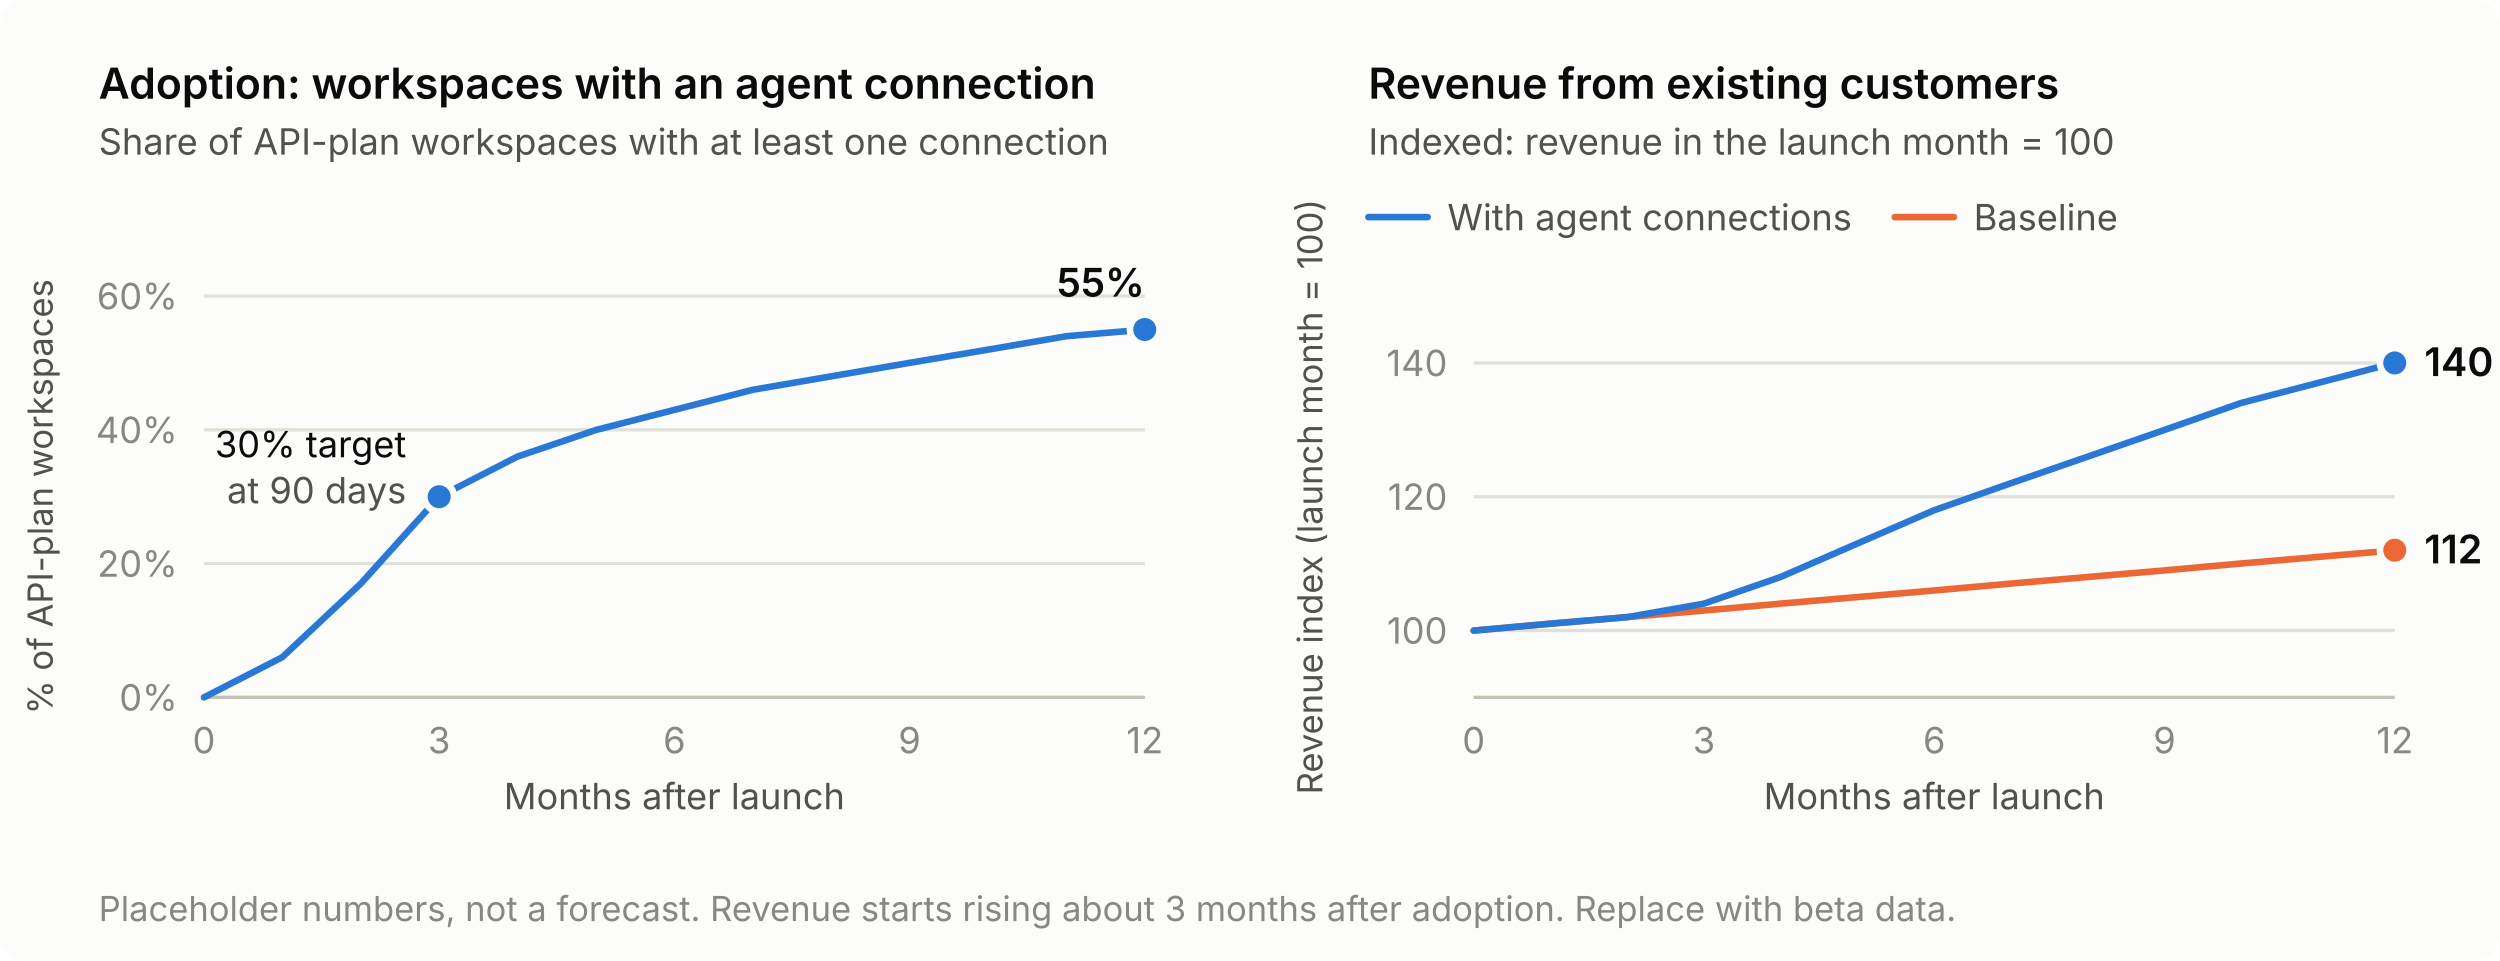
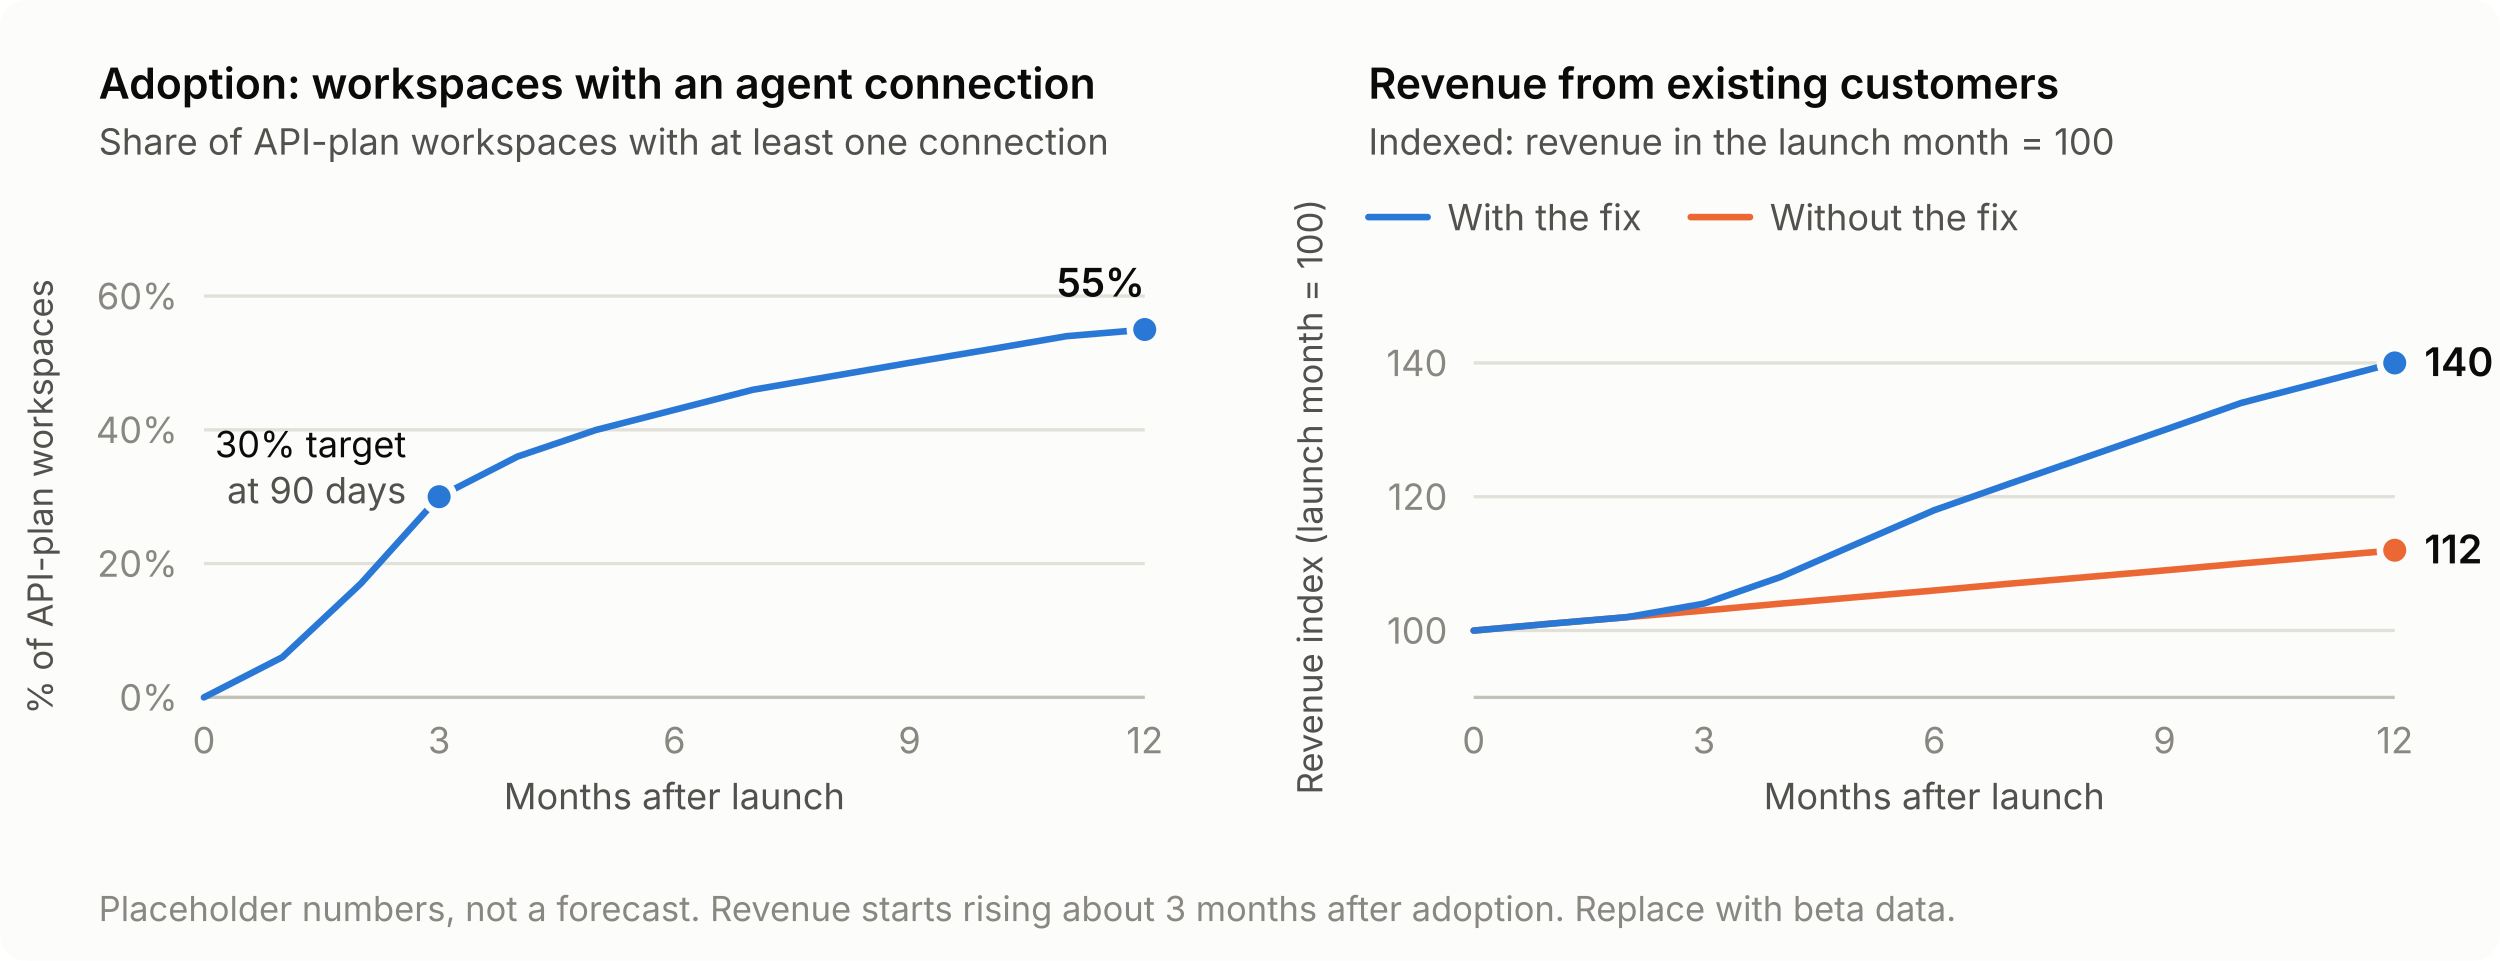
- <svg xmlns="http://www.w3.org/2000/svg" viewBox="0 0 760 292" width="100%" role="img" aria-label="Two line charts over 12 months after launch. Left: share of API-plan workspaces with an agent connection rises from 0 to 30 percent at month 3 and 55 percent at month 12. Right: revenue from existing customers, indexed to 100 in the launch month, rises to 140 with agent connections versus 112 baseline, starting about 3 months after adoption. Placeholder numbers, not a forecast." font-family="system-ui, -apple-system, 'Segoe UI', sans-serif">
+ <svg xmlns="http://www.w3.org/2000/svg" viewBox="0 0 760 292" width="100%" role="img" aria-label="Two line charts over 12 months after launch. Left: share of API-plan workspaces with an agent connection rises from 0 to 30 percent at month 3 and 55 percent at month 12. Right: revenue from existing customers, indexed to 100 in the launch month, rises to 140 with the fix versus 112 without it, starting about 3 months after adoption. Placeholder numbers, not a forecast." font-family="system-ui, -apple-system, 'Segoe UI', sans-serif">
  <rect width="760" height="292" rx="8" fill="#fcfcfb" />
  <text transform="translate(16 151) rotate(-90)" font-size="10.5" fill="#52514e" text-anchor="middle">% of API-plan workspaces</text>
  <text x="30" y="30" font-size="13" font-weight="600" fill="#0b0b0b">Adoption: workspaces with an agent connection</text>
  <text x="30" y="47" font-size="11" fill="#52514e">Share of API-plan workspaces with at least one connection</text>
  <line x1="62" x2="348" y1="212" y2="212" stroke="#e1e0d9" stroke-width="1" />
  <text x="54" y="216" font-size="11" fill="#898781" text-anchor="end">0%</text>
  <line x1="62" x2="348" y1="171.333" y2="171.333" stroke="#e1e0d9" stroke-width="1" />
  <text x="54" y="175.333" font-size="11" fill="#898781" text-anchor="end">20%</text>
  <line x1="62" x2="348" y1="130.667" y2="130.667" stroke="#e1e0d9" stroke-width="1" />
  <text x="54" y="134.667" font-size="11" fill="#898781" text-anchor="end">40%</text>
  <line x1="62" x2="348" y1="90" y2="90" stroke="#e1e0d9" stroke-width="1" />
  <text x="54" y="94" font-size="11" fill="#898781" text-anchor="end">60%</text>
  <line x1="62" x2="348" y1="212" y2="212" stroke="#c3c2b7" stroke-width="1" />
  <text x="62" y="229" font-size="11" fill="#898781" text-anchor="middle">0</text>
  <text x="133.5" y="229" font-size="11" fill="#898781" text-anchor="middle">3</text>
  <text x="205" y="229" font-size="11" fill="#898781" text-anchor="middle">6</text>
  <text x="276.5" y="229" font-size="11" fill="#898781" text-anchor="middle">9</text>
  <text x="348" y="229" font-size="11" fill="#898781" text-anchor="middle">12</text>
  <text x="205" y="246" font-size="11" fill="#52514e" text-anchor="middle">Months after launch</text>
  <text transform="translate(402 151) rotate(-90)" font-size="10.5" fill="#52514e" text-anchor="middle">Revenue index (launch month = 100)</text>
  <text x="416" y="30" font-size="13" font-weight="600" fill="#0b0b0b">Revenue from existing customers</text>
  <text x="416" y="47" font-size="11" fill="#52514e">Indexed: revenue in the launch month = 100</text>
  <line x1="448" x2="728" y1="191.667" y2="191.667" stroke="#e1e0d9" stroke-width="1" />
  <text x="440" y="195.667" font-size="11" fill="#898781" text-anchor="end">100</text>
  <line x1="448" x2="728" y1="151" y2="151" stroke="#e1e0d9" stroke-width="1" />
  <text x="440" y="155" font-size="11" fill="#898781" text-anchor="end">120</text>
  <line x1="448" x2="728" y1="110.333" y2="110.333" stroke="#e1e0d9" stroke-width="1" />
  <text x="440" y="114.333" font-size="11" fill="#898781" text-anchor="end">140</text>
  <line x1="448" x2="728" y1="212" y2="212" stroke="#c3c2b7" stroke-width="1" />
  <text x="448" y="229" font-size="11" fill="#898781" text-anchor="middle">0</text>
  <text x="518" y="229" font-size="11" fill="#898781" text-anchor="middle">3</text>
  <text x="588" y="229" font-size="11" fill="#898781" text-anchor="middle">6</text>
  <text x="658" y="229" font-size="11" fill="#898781" text-anchor="middle">9</text>
  <text x="728" y="229" font-size="11" fill="#898781" text-anchor="middle">12</text>
  <text x="588" y="246" font-size="11" fill="#52514e" text-anchor="middle">Months after launch</text>
  <path d="M62.0 212.0 L85.8 199.8 L109.7 177.4 L133.5 151.0 L157.3 138.8 L181.2 130.7 L205.0 124.6 L228.8 118.5 L252.7 114.4 L276.5 110.3 L300.3 106.3 L324.2 102.2 L348.0 100.2" fill="none" stroke="#2a78d6" stroke-width="2" stroke-linejoin="round" stroke-linecap="round" />
  <circle cx="133.5" cy="151" r="4.5" fill="#2a78d6" stroke="#fcfcfb" stroke-width="2" />
  <text x="123.5" y="139" font-size="11" fill="#0b0b0b" text-anchor="end">30% target</text>
  <text x="123.5" y="153" font-size="11" fill="#52514e" text-anchor="end">at 90 days</text>
  <circle cx="348" cy="100.167" r="4.5" fill="#2a78d6" stroke="#fcfcfb" stroke-width="2" />
  <text x="348" y="90.167" font-size="12" font-weight="600" fill="#0b0b0b" text-anchor="end">55%</text>
  <line x1="416" x2="434" y1="66" y2="66" stroke="#2a78d6" stroke-width="2" stroke-linecap="round" />
-   <text x="440" y="70" font-size="11" fill="#52514e">With agent connections</text>
-   <line x1="576" x2="594" y1="66" y2="66" stroke="#eb6834" stroke-width="2" stroke-linecap="round" />
-   <text x="600" y="70" font-size="11" fill="#52514e">Baseline</text>
+   <text x="440" y="70" font-size="11" fill="#52514e">With the fix</text>
+   <line x1="514" x2="532" y1="66" y2="66" stroke="#eb6834" stroke-width="2" stroke-linecap="round" />
+   <text x="538" y="70" font-size="11" fill="#52514e">Without the fix</text>
  <path d="M448.0 191.7 L471.3 189.6 L494.7 187.6 L518.0 185.6 L541.3 183.5 L564.7 181.5 L588.0 179.5 L611.3 177.4 L634.7 175.4 L658.0 173.4 L681.3 171.3 L704.7 169.3 L728.0 167.3" fill="none" stroke="#eb6834" stroke-width="2" stroke-linejoin="round" stroke-linecap="round" />
  <path d="M448.0 191.7 L471.3 189.6 L494.7 187.6 L518.0 183.5 L541.3 175.4 L564.7 165.2 L588.0 155.1 L611.3 146.9 L634.7 138.8 L658.0 130.7 L681.3 122.5 L704.7 116.4 L728.0 110.3" fill="none" stroke="#2a78d6" stroke-width="2" stroke-linejoin="round" stroke-linecap="round" />
  <circle cx="728" cy="110.333" r="4.5" fill="#2a78d6" stroke="#fcfcfb" stroke-width="2" />
  <circle cx="728" cy="167.267" r="4.5" fill="#eb6834" stroke="#fcfcfb" stroke-width="2" />
  <text x="737" y="114.333" font-size="12" font-weight="600" fill="#0b0b0b">140</text>
  <text x="737" y="171.267" font-size="12" font-weight="600" fill="#0b0b0b">112</text>
  <text x="30" y="280" font-size="10.5" fill="#898781">Placeholder numbers, not a forecast. Revenue starts rising about 3 months after adoption. Replace with beta data.</text>
</svg>
